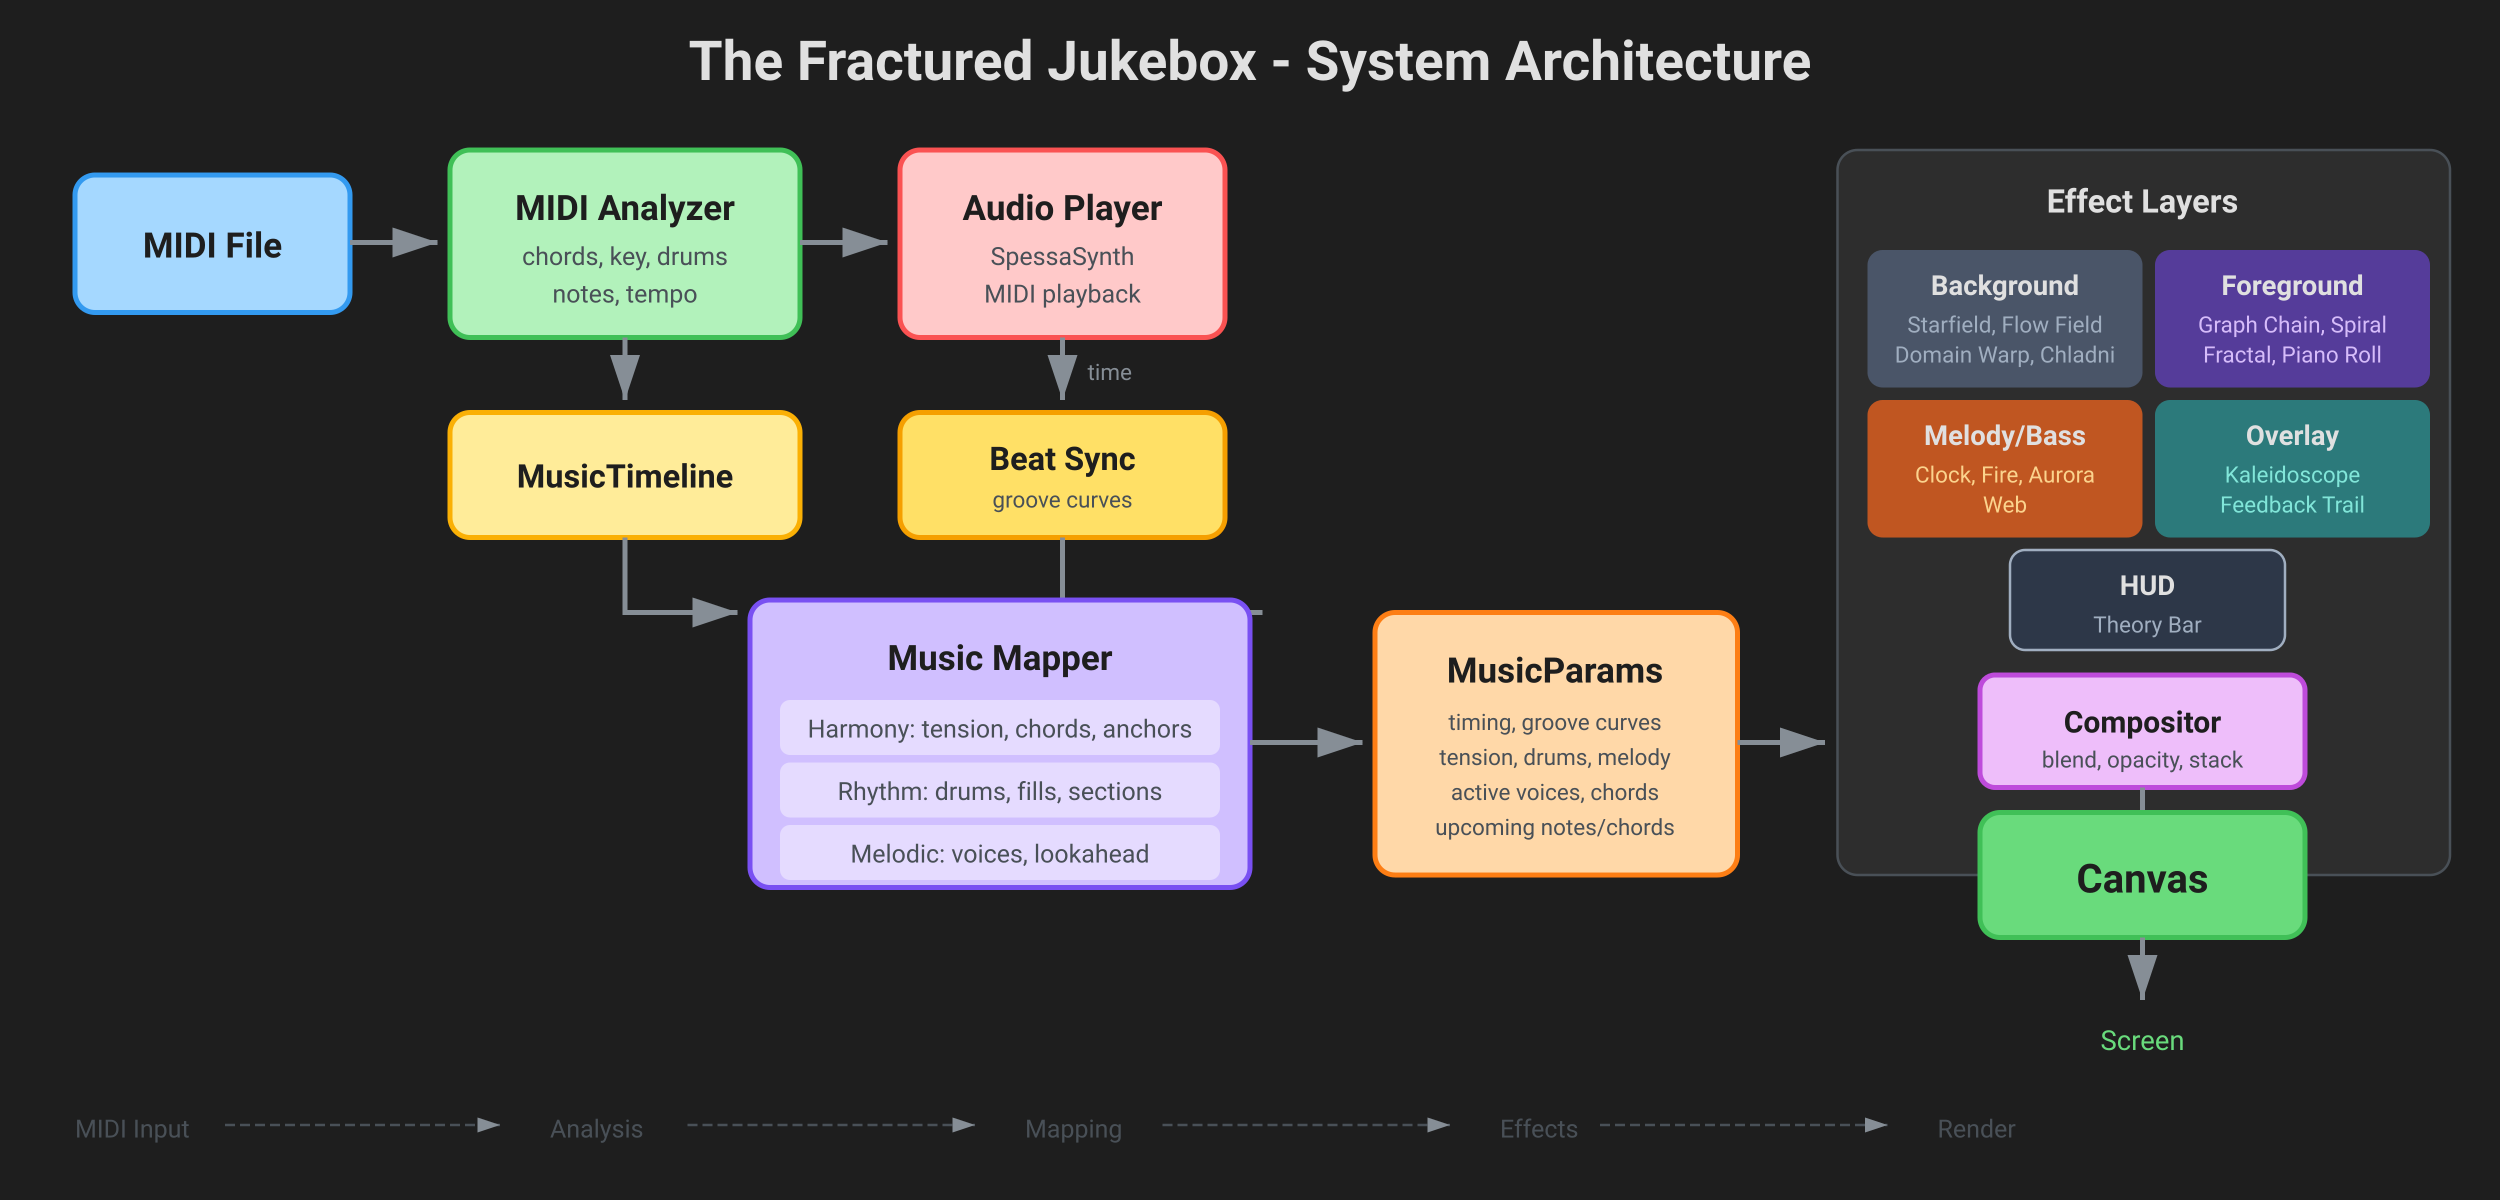
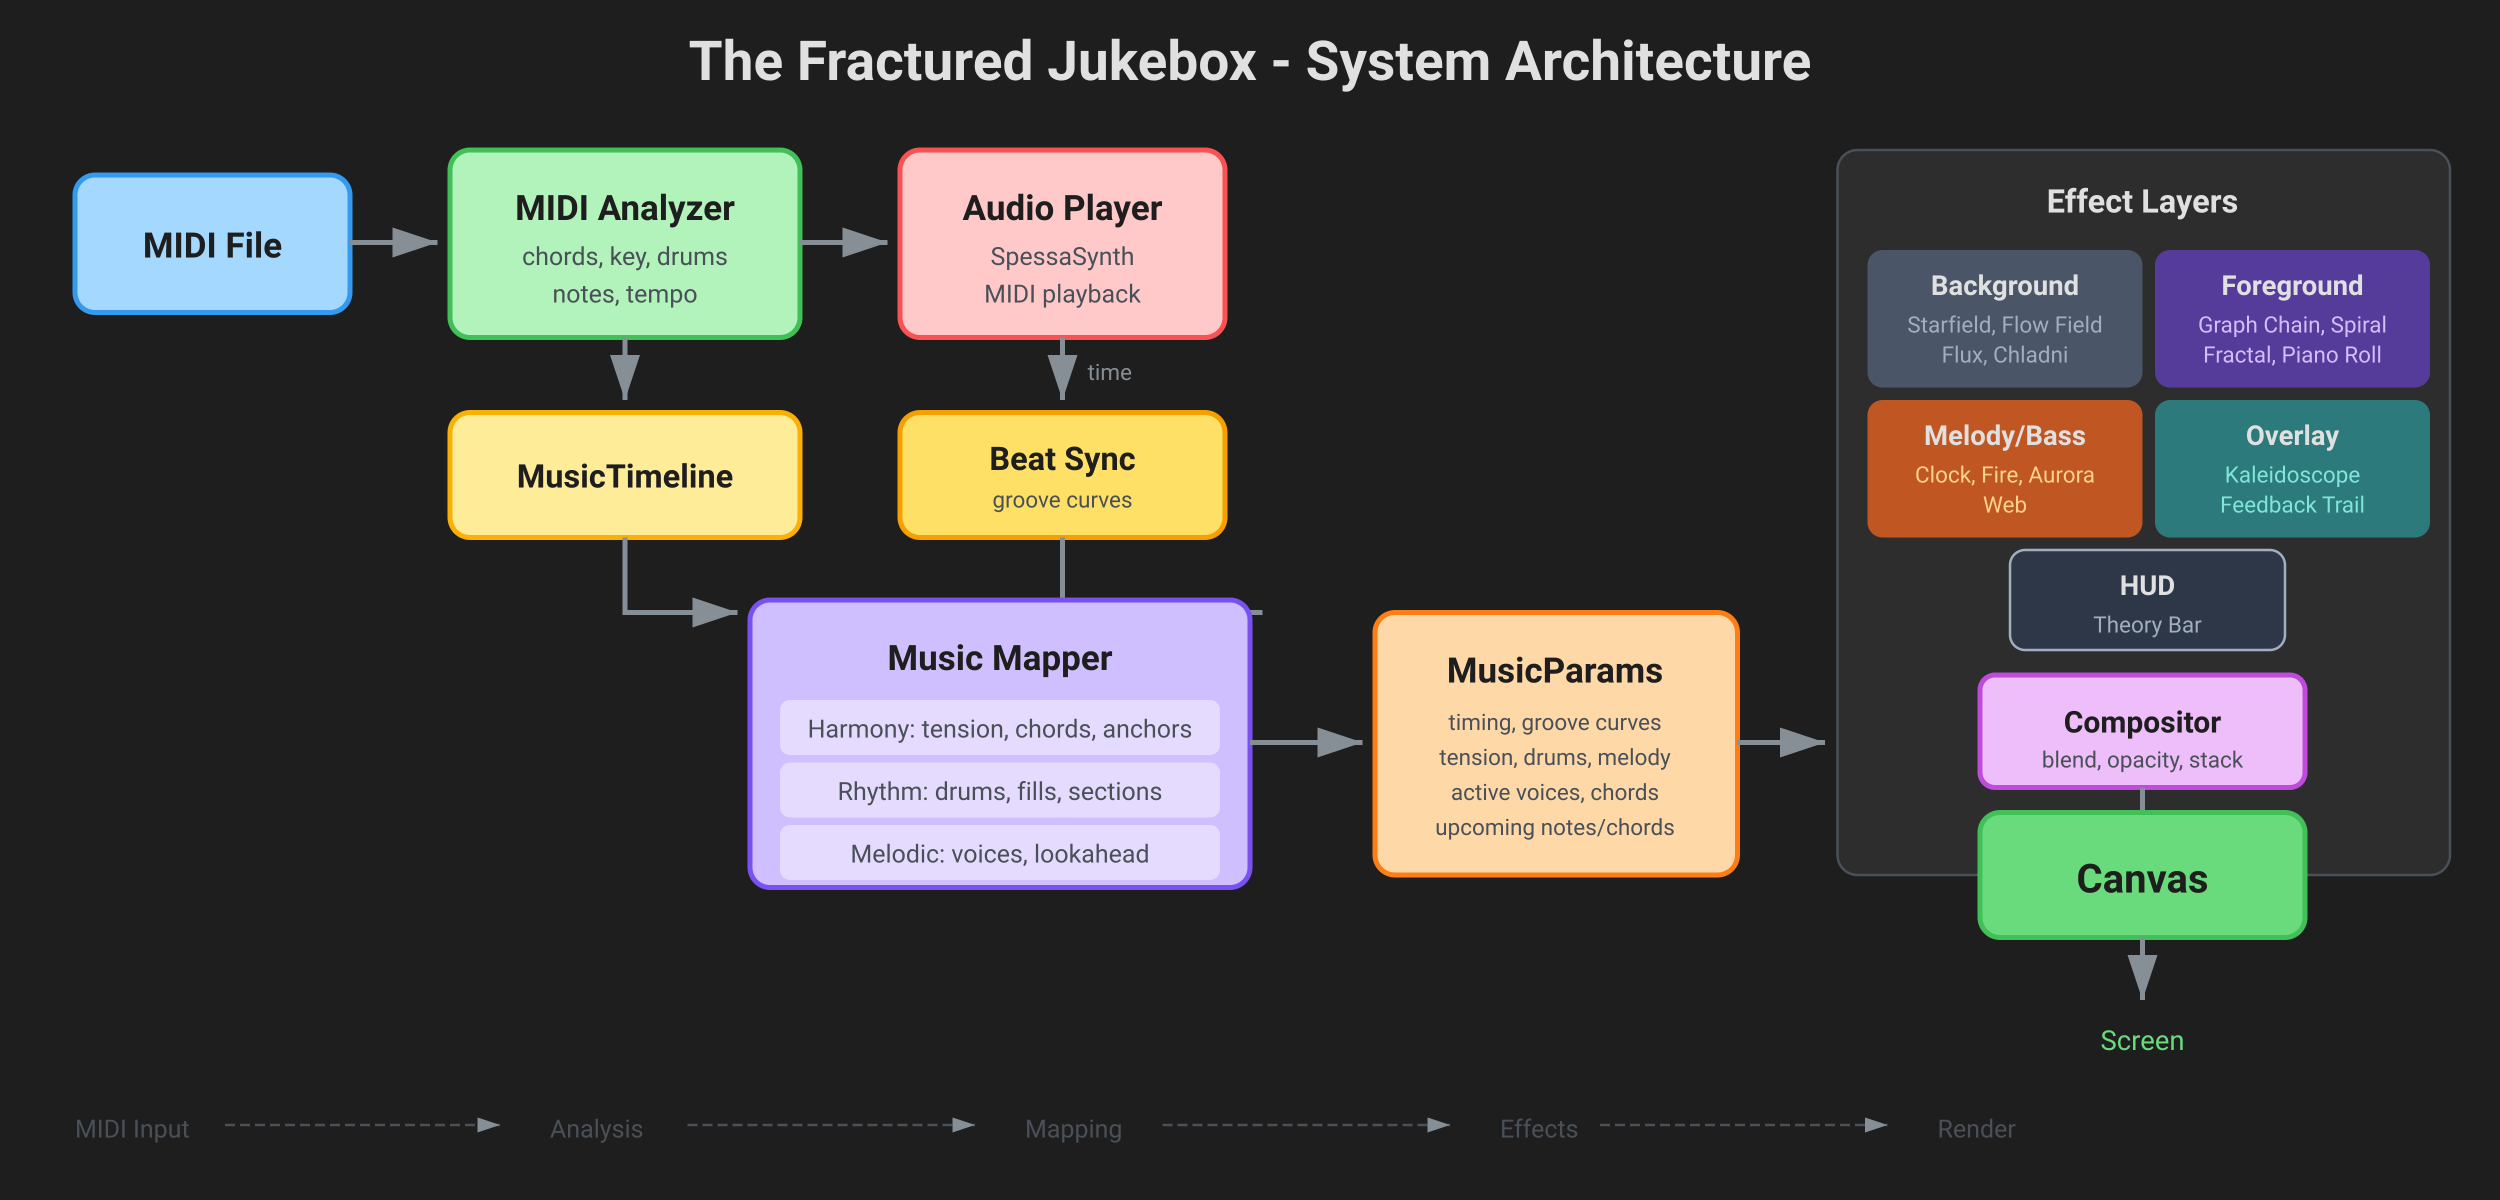
<svg xmlns="http://www.w3.org/2000/svg" version="1.1" viewBox="0 0 1000 480" width="1000" height="480">
  <defs>
    <style>
      text { font-family: -apple-system, BlinkMacSystemFont, "Segoe UI", Roboto, sans-serif; }
    </style>
    <marker id="arrow" markerWidth="10" markerHeight="10" refX="9" refY="3" orient="auto" markerUnits="strokeWidth">
      <path d="M0,0 L0,6 L9,3 z" fill="#868e96" />
    </marker>
  </defs>
  <rect x="0" y="0" width="1000" height="480" fill="#1e1e1e" />
  <text x="500" y="32" font-size="22" fill="#e0e0e0" text-anchor="middle" font-weight="bold">The Fractured Jukebox - System Architecture</text>
  <rect x="30" y="70" width="110" height="55" rx="8" fill="#a5d8ff" stroke="#339af0" stroke-width="2" />
  <text x="85" y="103" font-size="14" fill="#1e1e1e" text-anchor="middle" font-weight="bold">MIDI File</text>
  <path d="M140 97 L175 97" stroke="#868e96" stroke-width="2" fill="none" marker-end="url(#arrow)" />
  <rect x="180" y="60" width="140" height="75" rx="8" fill="#b2f2bb" stroke="#40c057" stroke-width="2" />
  <text x="250" y="88" font-size="14" fill="#1e1e1e" text-anchor="middle" font-weight="bold">MIDI Analyzer</text>
  <text x="250" y="106" font-size="10" fill="#495057" text-anchor="middle">chords, key, drums</text>
  <text x="250" y="121" font-size="10" fill="#495057" text-anchor="middle">notes, tempo</text>
  <path d="M320 97 L355 97" stroke="#868e96" stroke-width="2" fill="none" marker-end="url(#arrow)" />
  <rect x="360" y="60" width="130" height="75" rx="8" fill="#ffc9c9" stroke="#fa5252" stroke-width="2" />
  <text x="425" y="88" font-size="14" fill="#1e1e1e" text-anchor="middle" font-weight="bold">Audio Player</text>
  <text x="425" y="106" font-size="10" fill="#495057" text-anchor="middle">SpessaSynth</text>
  <text x="425" y="121" font-size="10" fill="#495057" text-anchor="middle">MIDI playback</text>
  <path d="M250 135 L250 160" stroke="#868e96" stroke-width="2" fill="none" marker-end="url(#arrow)" />
  <rect x="180" y="165" width="140" height="50" rx="8" fill="#ffec99" stroke="#fab005" stroke-width="2" />
  <text x="250" y="195" font-size="13" fill="#1e1e1e" text-anchor="middle" font-weight="bold">MusicTimeline</text>
  <path d="M425 135 L425 160" stroke="#868e96" stroke-width="2" fill="none" marker-end="url(#arrow)" />
  <text x="435" y="152" font-size="9" fill="#868e96">time</text>
  <rect x="360" y="165" width="130" height="50" rx="8" fill="#ffe066" stroke="#f59f00" stroke-width="2" />
  <text x="425" y="188" font-size="13" fill="#1e1e1e" text-anchor="middle" font-weight="bold">Beat Sync</text>
  <text x="425" y="203" font-size="9" fill="#495057" text-anchor="middle">groove curves</text>
  <path d="M250 215 L250 245 L295 245" stroke="#868e96" stroke-width="2" fill="none" marker-end="url(#arrow)" />
  <path d="M425 215 L425 245 L505 245" stroke="#868e96" stroke-width="2" fill="none" />
  <rect x="300" y="240" width="200" height="115" rx="8" fill="#d0bfff" stroke="#7950f2" stroke-width="2" />
  <text x="400" y="268" font-size="14" fill="#1e1e1e" text-anchor="middle" font-weight="bold">Music Mapper</text>
  <rect x="312" y="280" width="176" height="22" rx="4" fill="#e5dbff" stroke="none" />
  <text x="400" y="295" font-size="10" fill="#495057" text-anchor="middle">Harmony: tension, chords, anchors</text>
  <rect x="312" y="305" width="176" height="22" rx="4" fill="#e5dbff" stroke="none" />
  <text x="400" y="320" font-size="10" fill="#495057" text-anchor="middle">Rhythm: drums, fills, sections</text>
  <rect x="312" y="330" width="176" height="22" rx="4" fill="#e5dbff" stroke="none" />
  <text x="400" y="345" font-size="10" fill="#495057" text-anchor="middle">Melodic: voices, lookahead</text>
  <path d="M500 297 L545 297" stroke="#868e96" stroke-width="2" fill="none" marker-end="url(#arrow)" />
  <rect x="550" y="245" width="145" height="105" rx="8" fill="#ffd8a8" stroke="#fd7e14" stroke-width="2" />
  <text x="622" y="273" font-size="14" fill="#1e1e1e" text-anchor="middle" font-weight="bold">MusicParams</text>
  <text x="622" y="292" font-size="9" fill="#495057" text-anchor="middle">timing, groove curves</text>
  <text x="622" y="306" font-size="9" fill="#495057" text-anchor="middle">tension, drums, melody</text>
  <text x="622" y="320" font-size="9" fill="#495057" text-anchor="middle">active voices, chords</text>
  <text x="622" y="334" font-size="9" fill="#495057" text-anchor="middle">upcoming notes/chords</text>
  <path d="M695 297 L730 297" stroke="#868e96" stroke-width="2" fill="none" marker-end="url(#arrow)" />
  <rect x="735" y="60" width="245" height="290" rx="8" fill="#2d2d2d" stroke="#495057" stroke-width="1" />
  <text x="857" y="85" font-size="13" fill="#e0e0e0" text-anchor="middle" font-weight="bold">Effect Layers</text>
  <rect x="747" y="100" width="110" height="55" rx="6" fill="#4a5568" stroke="none" />
  <text x="802" y="118" font-size="11" fill="#e0e0e0" text-anchor="middle" font-weight="bold">Background</text>
  <text x="802" y="133" font-size="9" fill="#a0aec0" text-anchor="middle">Starfield, Flow Field</text>
-   <text x="802" y="145" font-size="9" fill="#a0aec0" text-anchor="middle">Domain Warp, Chladni</text>
+   <text x="802" y="145" font-size="9" fill="#a0aec0" text-anchor="middle">Flux, Chladni</text>
  <rect x="862" y="100" width="110" height="55" rx="6" fill="#553c9a" stroke="none" />
  <text x="917" y="118" font-size="11" fill="#e0e0e0" text-anchor="middle" font-weight="bold">Foreground</text>
  <text x="917" y="133" font-size="9" fill="#d6bcfa" text-anchor="middle">Graph Chain, Spiral</text>
  <text x="917" y="145" font-size="9" fill="#d6bcfa" text-anchor="middle">Fractal, Piano Roll</text>
  <rect x="747" y="160" width="110" height="55" rx="6" fill="#c05621" stroke="none" />
  <text x="802" y="178" font-size="11" fill="#e0e0e0" text-anchor="middle" font-weight="bold">Melody/Bass</text>
  <text x="802" y="193" font-size="9" fill="#fbd38d" text-anchor="middle">Clock, Fire, Aurora</text>
  <text x="802" y="205" font-size="9" fill="#fbd38d" text-anchor="middle">Web</text>
  <rect x="862" y="160" width="110" height="55" rx="6" fill="#2c7a7b" stroke="none" />
  <text x="917" y="178" font-size="11" fill="#e0e0e0" text-anchor="middle" font-weight="bold">Overlay</text>
  <text x="917" y="193" font-size="9" fill="#81e6d9" text-anchor="middle">Kaleidoscope</text>
  <text x="917" y="205" font-size="9" fill="#81e6d9" text-anchor="middle">Feedback Trail</text>
  <rect x="804" y="220" width="110" height="40" rx="6" fill="#2d3748" stroke="#a0aec0" stroke-width="1" />
  <text x="859" y="238" font-size="11" fill="#e0e0e0" text-anchor="middle" font-weight="bold">HUD</text>
  <text x="859" y="253" font-size="9" fill="#a0aec0" text-anchor="middle">Theory Bar</text>
  <rect x="792" y="270" width="130" height="45" rx="6" fill="#eebefa" stroke="#be4bdb" stroke-width="2" />
  <text x="857" y="293" font-size="12" fill="#1e1e1e" text-anchor="middle" font-weight="bold">Compositor</text>
  <text x="857" y="307" font-size="9" fill="#495057" text-anchor="middle">blend, opacity, stack</text>
  <path d="M857 315 L857 340" stroke="#868e96" stroke-width="2" fill="none" />
  <rect x="792" y="325" width="130" height="50" rx="8" fill="#69db7c" stroke="#40c057" stroke-width="2" />
  <text x="857" y="357" font-size="16" fill="#1e1e1e" text-anchor="middle" font-weight="bold">Canvas</text>
  <path d="M857 375 L857 400" stroke="#868e96" stroke-width="2" fill="none" marker-end="url(#arrow)" />
  <text x="857" y="420" font-size="11" fill="#69db7c" text-anchor="middle">Screen</text>
  <text x="30" y="455" font-size="10" fill="#495057">MIDI Input</text>
  <path d="M90 450 L200 450" stroke="#495057" stroke-width="1" stroke-dasharray="4,2" fill="none" marker-end="url(#arrow)" />
  <text x="220" y="455" font-size="10" fill="#495057">Analysis</text>
  <path d="M275 450 L390 450" stroke="#495057" stroke-width="1" stroke-dasharray="4,2" fill="none" marker-end="url(#arrow)" />
  <text x="410" y="455" font-size="10" fill="#495057">Mapping</text>
  <path d="M465 450 L580 450" stroke="#495057" stroke-width="1" stroke-dasharray="4,2" fill="none" marker-end="url(#arrow)" />
  <text x="600" y="455" font-size="10" fill="#495057">Effects</text>
  <path d="M640 450 L755 450" stroke="#495057" stroke-width="1" stroke-dasharray="4,2" fill="none" marker-end="url(#arrow)" />
  <text x="775" y="455" font-size="10" fill="#495057">Render</text>
</svg>
